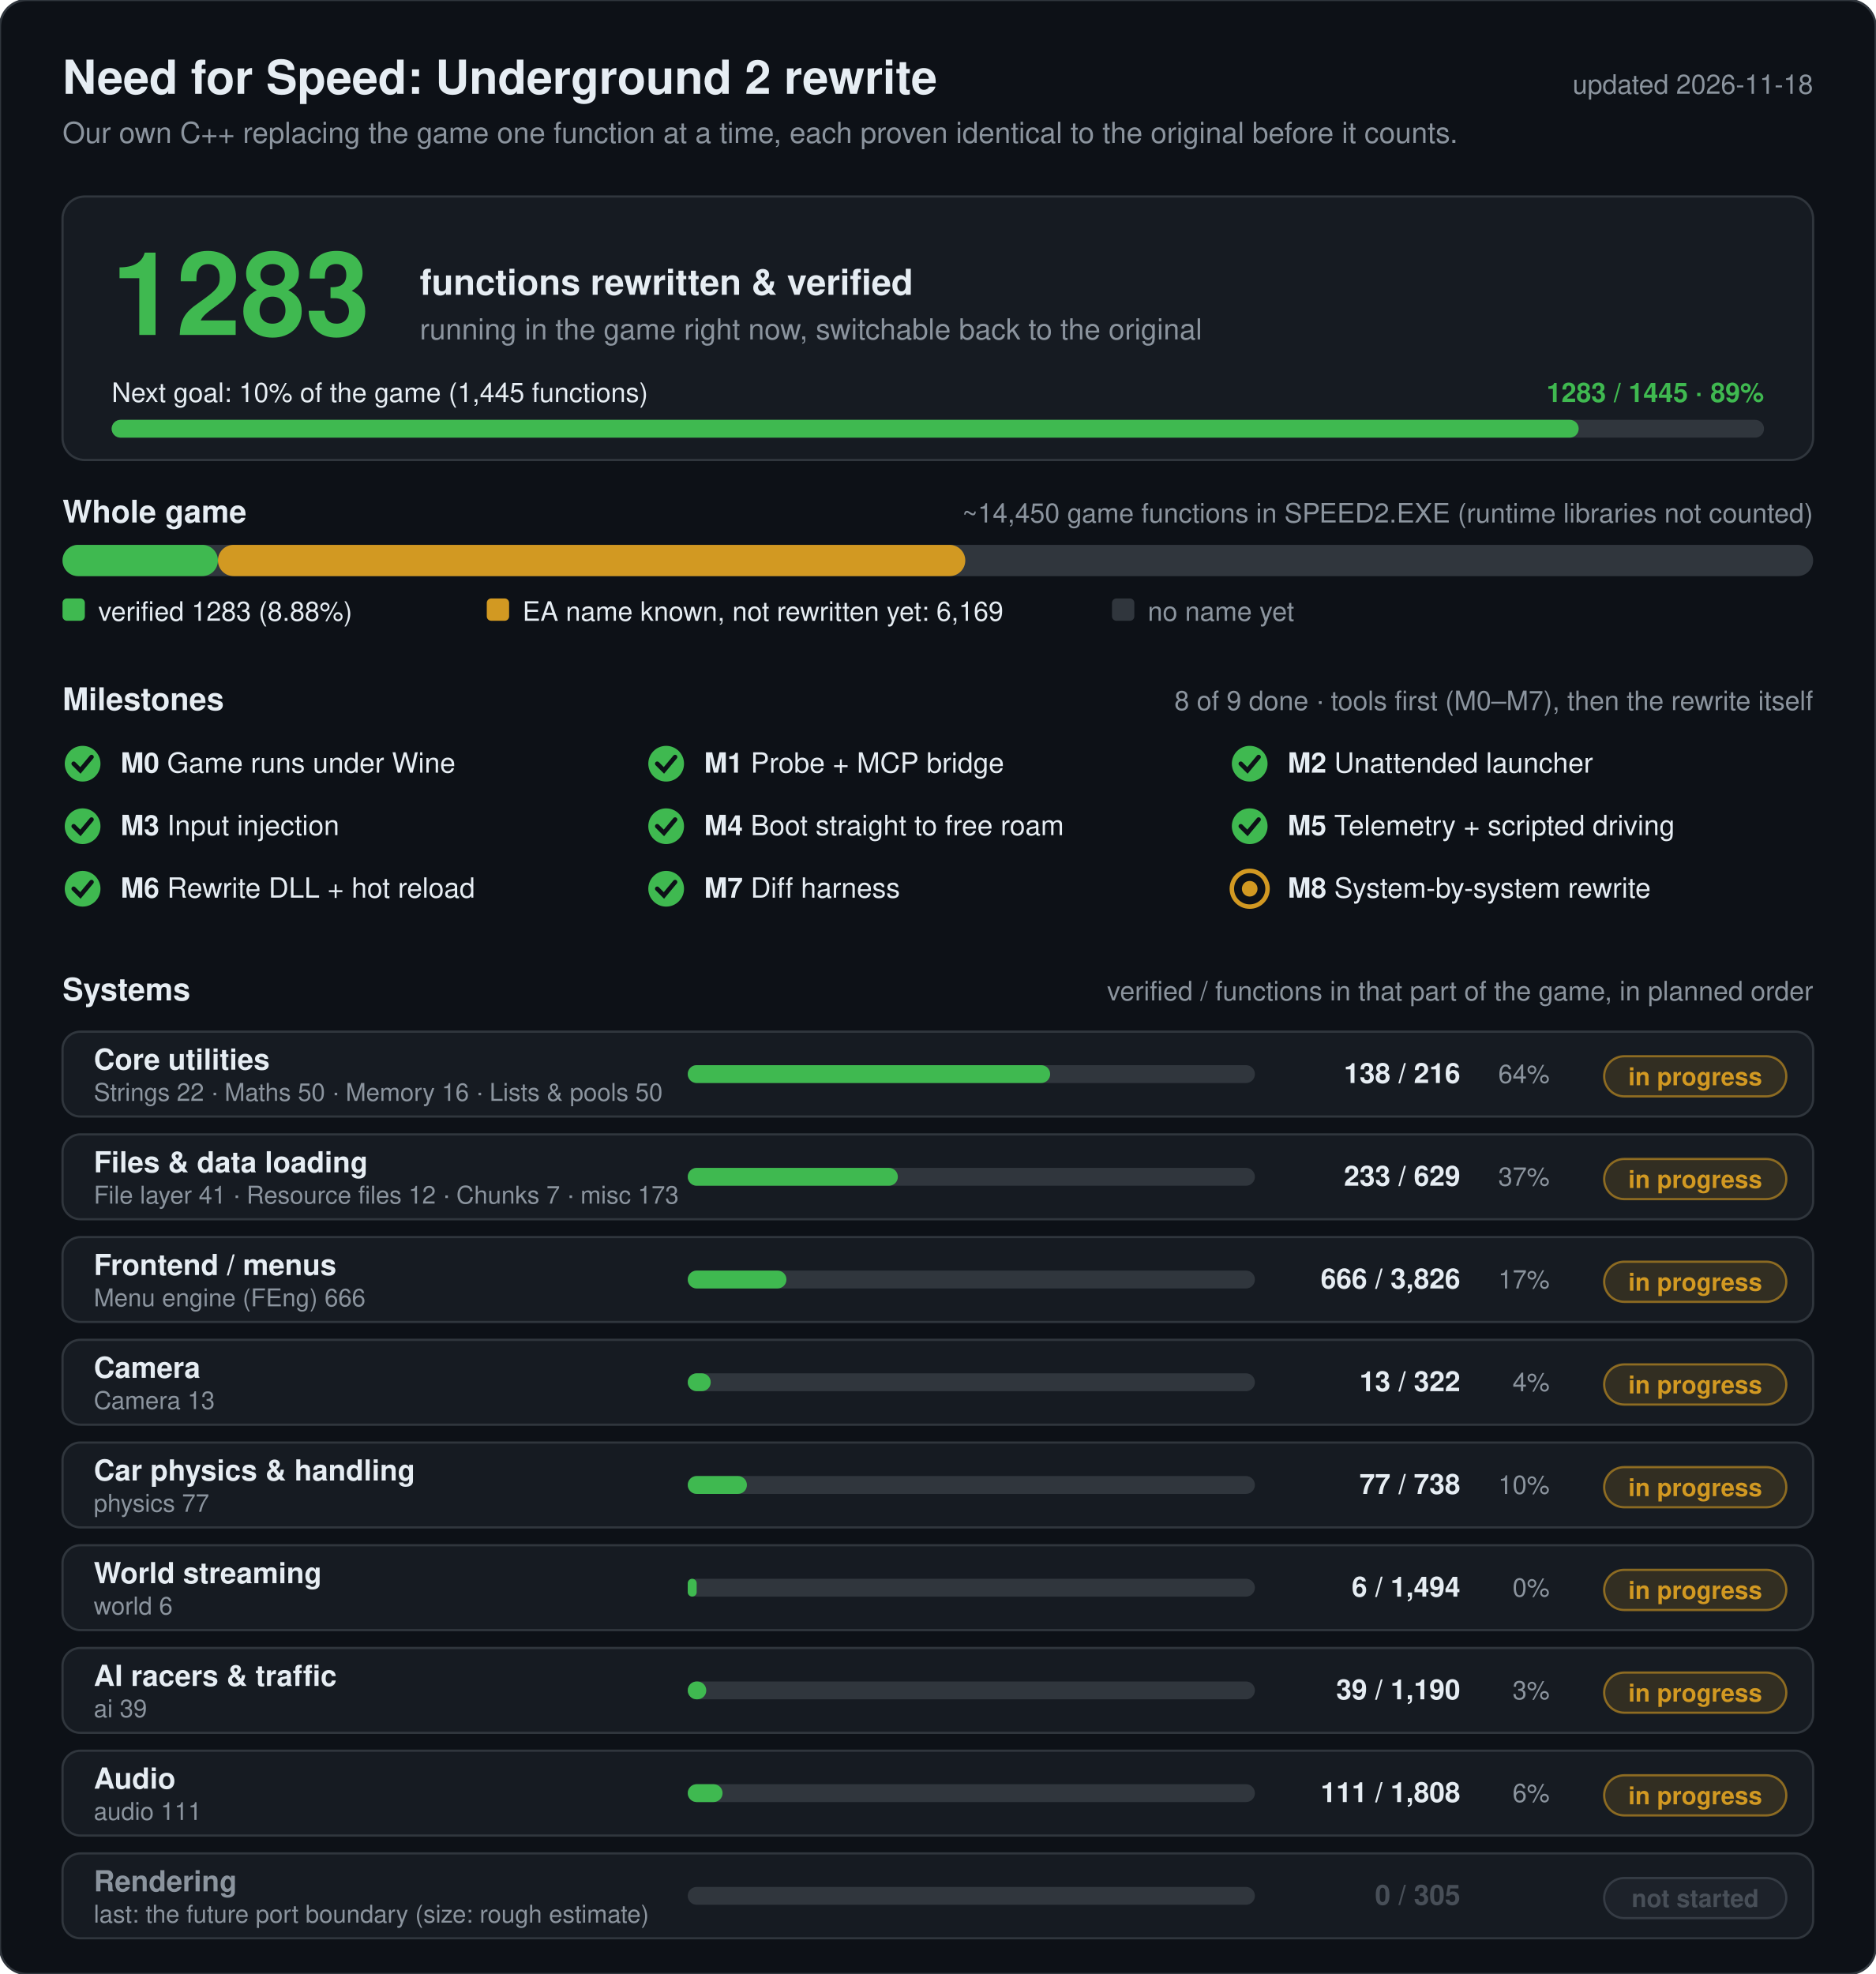
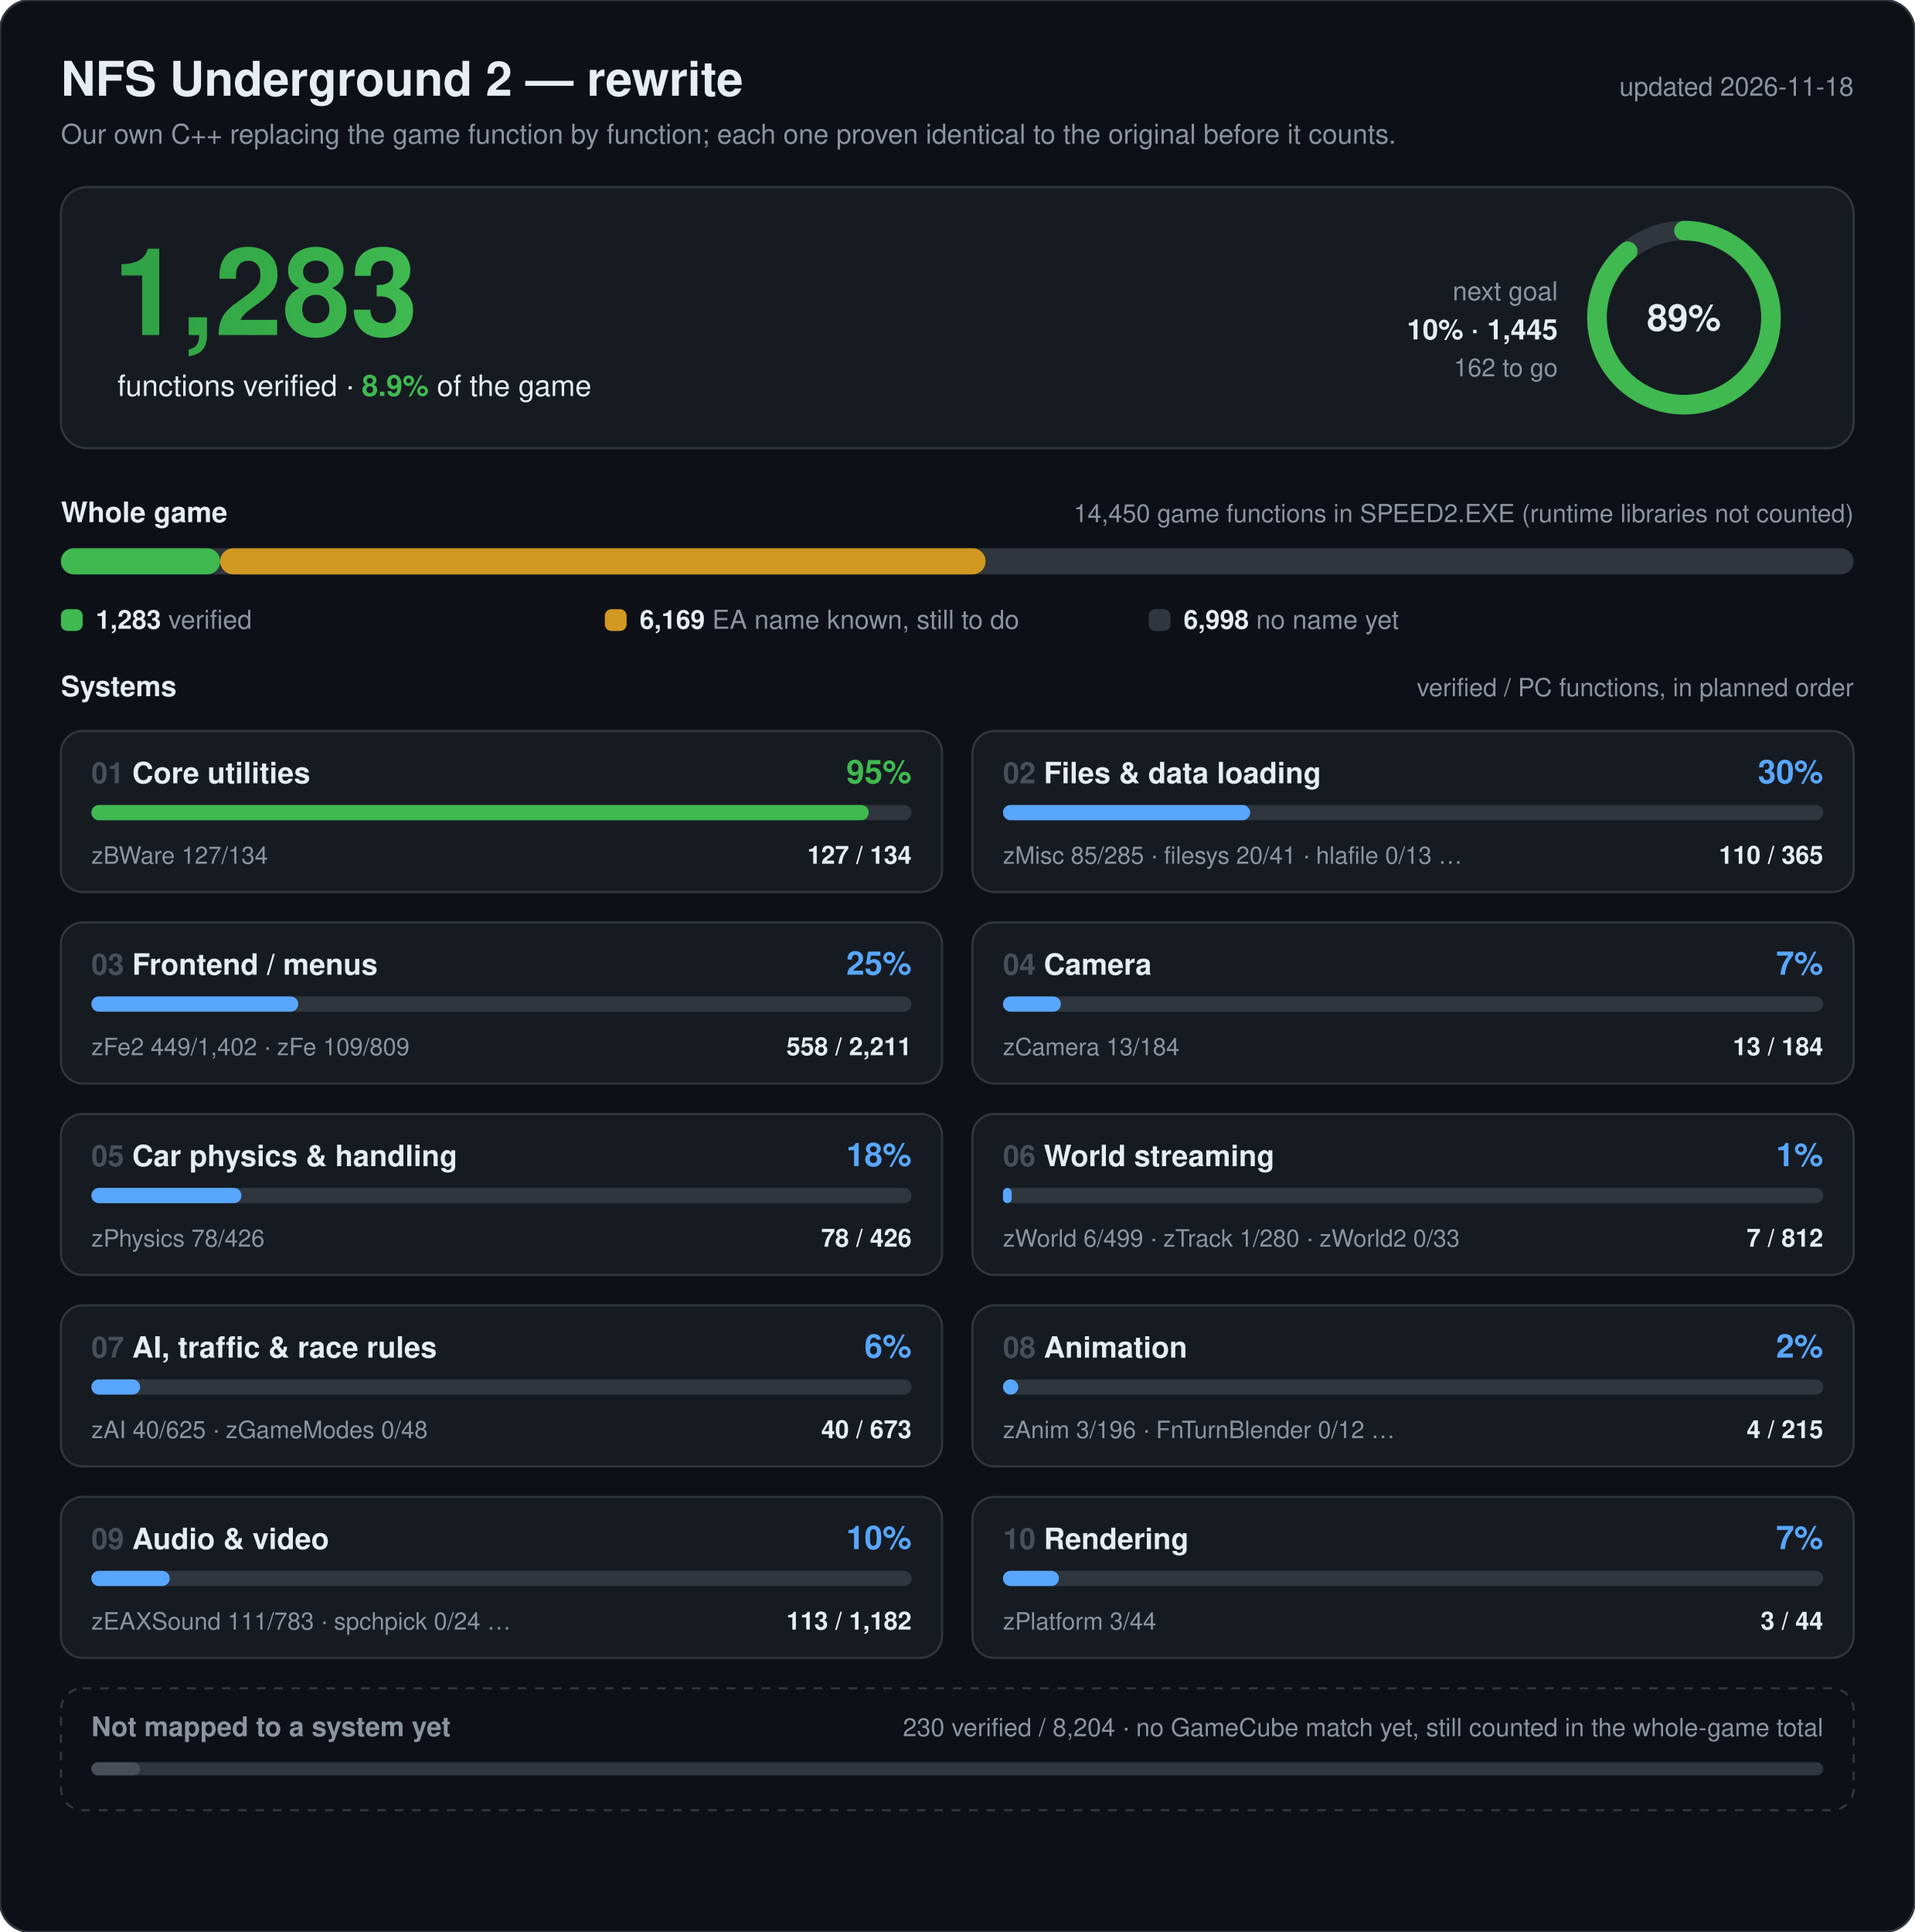
- <svg xmlns="http://www.w3.org/2000/svg" width="840" height="884" viewBox="0 0 840 884" font-family="-apple-system, Segoe UI, Helvetica, Arial, sans-serif">
-   <rect width="840" height="884" rx="12" fill="#0d1117" stroke="#30363d" />
-   <text x="28" y="42" font-size="21" font-weight="700" fill="#e6edf3">Need for Speed: Underground 2 rewrite</text>
-   <text x="812" y="42" font-size="12" fill="#8b949e" text-anchor="end">updated 2026-11-18</text>
-   <text x="28" y="64" font-size="13" fill="#8b949e">Our own C++ replacing the game one function at a time, each proven identical to the original before it counts.</text>
-   <rect x="28" y="88" width="784" height="118" rx="10" fill="#161b22" stroke="#30363d" />
-   <text x="50" y="150" font-size="52" font-weight="800" fill="#3fb950">1283</text>
-   <text x="188" y="132" font-size="16" font-weight="600" fill="#e6edf3">functions rewritten &amp; verified</text>
-   <text x="188" y="152" font-size="13" fill="#8b949e">running in the game right now, switchable back to the original</text>
-   <text x="50" y="180" font-size="12" fill="#e6edf3">Next goal: 10% of the game (1,445 functions)</text>
-   <text x="790" y="180" font-size="12" font-weight="700" fill="#3fb950" text-anchor="end">1283 / 1445 · 89%</text>
-   <rect x="50" y="188" width="740" height="8" rx="4.0" fill="#30363d" />
-   <rect x="50.0" y="188" width="657.0" height="8" rx="4.0" fill="#3fb950" />
-   <text x="28" y="234" font-size="14" font-weight="600" fill="#e6edf3">Whole game</text>
-   <text x="812" y="234" font-size="12" fill="#8b949e" text-anchor="end">~14,450 game functions in SPEED2.EXE (runtime libraries not counted)</text>
-   <rect x="28" y="244" width="784" height="14" rx="7.0" fill="#30363d" />
-   <rect x="28.0" y="244" width="69.6" height="14" rx="7.0" fill="#3fb950" />
-   <rect x="97.6" y="244" width="334.7" height="14" rx="7.0" fill="#d29922" />
-   <rect x="28" y="268" width="10" height="10" rx="2" fill="#3fb950" />
-   <text x="44" y="278" font-size="12" fill="#e6edf3">verified 1283 (8.88%)</text>
-   <rect x="218" y="268" width="10" height="10" rx="2" fill="#d29922" />
-   <text x="234" y="278" font-size="12" fill="#e6edf3">EA name known, not rewritten yet: 6,169</text>
-   <rect x="498" y="268" width="10" height="10" rx="2" fill="#30363d" />
-   <text x="514" y="278" font-size="12" fill="#8b949e">no name yet</text>
-   <text x="28" y="318" font-size="14" font-weight="600" fill="#e6edf3">Milestones</text>
-   <text x="812" y="318" font-size="12" fill="#8b949e" text-anchor="end">8 of 9 done · tools first (M0–M7), then the rewrite itself</text>
-   <circle cx="37.0" cy="342" r="8" fill="#3fb950" />
-   <path d="M33.0 342 l3 3 l5 -6" stroke="#0d1117" stroke-width="2" fill="none" stroke-linecap="round" />
-   <text x="54.0" y="346" font-size="12.5" fill="#e6edf3">
-     <tspan font-weight="700">M0</tspan> Game runs under Wine</text>
-   <circle cx="298.333" cy="342" r="8" fill="#3fb950" />
-   <path d="M294.333 342 l3 3 l5 -6" stroke="#0d1117" stroke-width="2" fill="none" stroke-linecap="round" />
-   <text x="315.333" y="346" font-size="12.5" fill="#e6edf3">
-     <tspan font-weight="700">M1</tspan> Probe + MCP bridge</text>
-   <circle cx="559.667" cy="342" r="8" fill="#3fb950" />
-   <path d="M555.667 342 l3 3 l5 -6" stroke="#0d1117" stroke-width="2" fill="none" stroke-linecap="round" />
-   <text x="576.667" y="346" font-size="12.5" fill="#e6edf3">
-     <tspan font-weight="700">M2</tspan> Unattended launcher</text>
-   <circle cx="37.0" cy="370" r="8" fill="#3fb950" />
-   <path d="M33.0 370 l3 3 l5 -6" stroke="#0d1117" stroke-width="2" fill="none" stroke-linecap="round" />
-   <text x="54.0" y="374" font-size="12.5" fill="#e6edf3">
-     <tspan font-weight="700">M3</tspan> Input injection</text>
-   <circle cx="298.333" cy="370" r="8" fill="#3fb950" />
-   <path d="M294.333 370 l3 3 l5 -6" stroke="#0d1117" stroke-width="2" fill="none" stroke-linecap="round" />
-   <text x="315.333" y="374" font-size="12.5" fill="#e6edf3">
-     <tspan font-weight="700">M4</tspan> Boot straight to free roam</text>
-   <circle cx="559.667" cy="370" r="8" fill="#3fb950" />
-   <path d="M555.667 370 l3 3 l5 -6" stroke="#0d1117" stroke-width="2" fill="none" stroke-linecap="round" />
-   <text x="576.667" y="374" font-size="12.5" fill="#e6edf3">
-     <tspan font-weight="700">M5</tspan> Telemetry + scripted driving</text>
-   <circle cx="37.0" cy="398" r="8" fill="#3fb950" />
-   <path d="M33.0 398 l3 3 l5 -6" stroke="#0d1117" stroke-width="2" fill="none" stroke-linecap="round" />
-   <text x="54.0" y="402" font-size="12.5" fill="#e6edf3">
-     <tspan font-weight="700">M6</tspan> Rewrite DLL + hot reload</text>
-   <circle cx="298.333" cy="398" r="8" fill="#3fb950" />
-   <path d="M294.333 398 l3 3 l5 -6" stroke="#0d1117" stroke-width="2" fill="none" stroke-linecap="round" />
-   <text x="315.333" y="402" font-size="12.5" fill="#e6edf3">
-     <tspan font-weight="700">M7</tspan> Diff harness</text>
-   <circle cx="559.667" cy="398" r="8" fill="none" stroke="#d29922" stroke-width="2" />
-   <circle cx="559.667" cy="398" r="3.5" fill="#d29922" />
-   <text x="576.667" y="402" font-size="12.5" fill="#e6edf3">
-     <tspan font-weight="700">M8</tspan> System-by-system rewrite</text>
-   <text x="28" y="448" font-size="14" font-weight="600" fill="#e6edf3">Systems</text>
-   <text x="812" y="448" font-size="12" fill="#8b949e" text-anchor="end">verified / functions in that part of the game, in planned order</text>
-   <rect x="28" y="462" width="784" height="38" rx="8" fill="#161b22" stroke="#30363d" />
-   <text x="42" y="479" font-size="13" font-weight="600" fill="#e6edf3">Core utilities</text>
-   <text x="42" y="493" font-size="11" fill="#8b949e">Strings 22 · Maths 50 · Memory 16 · Lists &amp; pools 50</text>
-   <rect x="308" y="477" width="254" height="8" rx="4.0" fill="#30363d" />
-   <rect x="308.0" y="477" width="162.3" height="8" rx="4.0" fill="#3fb950" />
-   <text x="654" y="485" font-size="12.5" font-weight="700" fill="#e6edf3" text-anchor="end">138 / 216</text>
-   <text x="694" y="485" font-size="11.5" fill="#8b949e" text-anchor="end">64%</text>
-   <rect x="718.4" y="473" width="81.6" height="18" rx="9" fill="#d29922" fill-opacity="0.15" stroke="#d29922" stroke-opacity="0.6" />
-   <text x="759.2" y="486" font-size="11" font-weight="600" fill="#d29922" text-anchor="middle">in progress</text>
-   <rect x="28" y="508" width="784" height="38" rx="8" fill="#161b22" stroke="#30363d" />
-   <text x="42" y="525" font-size="13" font-weight="600" fill="#e6edf3">Files &amp; data loading</text>
-   <text x="42" y="539" font-size="11" fill="#8b949e">File layer 41 · Resource files 12 · Chunks 7 · misc 173</text>
-   <rect x="308" y="523" width="254" height="8" rx="4.0" fill="#30363d" />
-   <rect x="308.0" y="523" width="94.1" height="8" rx="4.0" fill="#3fb950" />
-   <text x="654" y="531" font-size="12.5" font-weight="700" fill="#e6edf3" text-anchor="end">233 / 629</text>
-   <text x="694" y="531" font-size="11.5" fill="#8b949e" text-anchor="end">37%</text>
-   <rect x="718.4" y="519" width="81.6" height="18" rx="9" fill="#d29922" fill-opacity="0.15" stroke="#d29922" stroke-opacity="0.6" />
-   <text x="759.2" y="532" font-size="11" font-weight="600" fill="#d29922" text-anchor="middle">in progress</text>
-   <rect x="28" y="554" width="784" height="38" rx="8" fill="#161b22" stroke="#30363d" />
-   <text x="42" y="571" font-size="13" font-weight="600" fill="#e6edf3">Frontend / menus</text>
-   <text x="42" y="585" font-size="11" fill="#8b949e">Menu engine (FEng) 666</text>
-   <rect x="308" y="569" width="254" height="8" rx="4.0" fill="#30363d" />
-   <rect x="308.0" y="569" width="44.2" height="8" rx="4.0" fill="#3fb950" />
-   <text x="654" y="577" font-size="12.5" font-weight="700" fill="#e6edf3" text-anchor="end">666 / 3,826</text>
-   <text x="694" y="577" font-size="11.5" fill="#8b949e" text-anchor="end">17%</text>
-   <rect x="718.4" y="565" width="81.6" height="18" rx="9" fill="#d29922" fill-opacity="0.15" stroke="#d29922" stroke-opacity="0.6" />
-   <text x="759.2" y="578" font-size="11" font-weight="600" fill="#d29922" text-anchor="middle">in progress</text>
-   <rect x="28" y="600" width="784" height="38" rx="8" fill="#161b22" stroke="#30363d" />
-   <text x="42" y="617" font-size="13" font-weight="600" fill="#e6edf3">Camera</text>
-   <text x="42" y="631" font-size="11" fill="#8b949e">Camera 13</text>
-   <rect x="308" y="615" width="254" height="8" rx="4.0" fill="#30363d" />
-   <rect x="308.0" y="615" width="10.3" height="8" rx="4.0" fill="#3fb950" />
-   <text x="654" y="623" font-size="12.5" font-weight="700" fill="#e6edf3" text-anchor="end">13 / 322</text>
-   <text x="694" y="623" font-size="11.5" fill="#8b949e" text-anchor="end">4%</text>
-   <rect x="718.4" y="611" width="81.6" height="18" rx="9" fill="#d29922" fill-opacity="0.15" stroke="#d29922" stroke-opacity="0.6" />
-   <text x="759.2" y="624" font-size="11" font-weight="600" fill="#d29922" text-anchor="middle">in progress</text>
-   <rect x="28" y="646" width="784" height="38" rx="8" fill="#161b22" stroke="#30363d" />
-   <text x="42" y="663" font-size="13" font-weight="600" fill="#e6edf3">Car physics &amp; handling</text>
-   <text x="42" y="677" font-size="11" fill="#8b949e">physics 77</text>
-   <rect x="308" y="661" width="254" height="8" rx="4.0" fill="#30363d" />
-   <rect x="308.0" y="661" width="26.5" height="8" rx="4.0" fill="#3fb950" />
-   <text x="654" y="669" font-size="12.5" font-weight="700" fill="#e6edf3" text-anchor="end">77 / 738</text>
-   <text x="694" y="669" font-size="11.5" fill="#8b949e" text-anchor="end">10%</text>
-   <rect x="718.4" y="657" width="81.6" height="18" rx="9" fill="#d29922" fill-opacity="0.15" stroke="#d29922" stroke-opacity="0.6" />
-   <text x="759.2" y="670" font-size="11" font-weight="600" fill="#d29922" text-anchor="middle">in progress</text>
-   <rect x="28" y="692" width="784" height="38" rx="8" fill="#161b22" stroke="#30363d" />
-   <text x="42" y="709" font-size="13" font-weight="600" fill="#e6edf3">World streaming</text>
-   <text x="42" y="723" font-size="11" fill="#8b949e">world 6</text>
-   <rect x="308" y="707" width="254" height="8" rx="4.0" fill="#30363d" />
-   <rect x="308.0" y="707" width="4.0" height="8" rx="2.0" fill="#3fb950" />
-   <text x="654" y="715" font-size="12.5" font-weight="700" fill="#e6edf3" text-anchor="end">6 / 1,494</text>
-   <text x="694" y="715" font-size="11.5" fill="#8b949e" text-anchor="end">0%</text>
-   <rect x="718.4" y="703" width="81.6" height="18" rx="9" fill="#d29922" fill-opacity="0.15" stroke="#d29922" stroke-opacity="0.6" />
-   <text x="759.2" y="716" font-size="11" font-weight="600" fill="#d29922" text-anchor="middle">in progress</text>
-   <rect x="28" y="738" width="784" height="38" rx="8" fill="#161b22" stroke="#30363d" />
-   <text x="42" y="755" font-size="13" font-weight="600" fill="#e6edf3">AI racers &amp; traffic</text>
-   <text x="42" y="769" font-size="11" fill="#8b949e">ai 39</text>
-   <rect x="308" y="753" width="254" height="8" rx="4.0" fill="#30363d" />
-   <rect x="308.0" y="753" width="8.3" height="8" rx="4.0" fill="#3fb950" />
-   <text x="654" y="761" font-size="12.5" font-weight="700" fill="#e6edf3" text-anchor="end">39 / 1,190</text>
-   <text x="694" y="761" font-size="11.5" fill="#8b949e" text-anchor="end">3%</text>
-   <rect x="718.4" y="749" width="81.6" height="18" rx="9" fill="#d29922" fill-opacity="0.15" stroke="#d29922" stroke-opacity="0.6" />
-   <text x="759.2" y="762" font-size="11" font-weight="600" fill="#d29922" text-anchor="middle">in progress</text>
-   <rect x="28" y="784" width="784" height="38" rx="8" fill="#161b22" stroke="#30363d" />
-   <text x="42" y="801" font-size="13" font-weight="600" fill="#e6edf3">Audio</text>
-   <text x="42" y="815" font-size="11" fill="#8b949e">audio 111</text>
-   <rect x="308" y="799" width="254" height="8" rx="4.0" fill="#30363d" />
-   <rect x="308.0" y="799" width="15.6" height="8" rx="4.0" fill="#3fb950" />
-   <text x="654" y="807" font-size="12.5" font-weight="700" fill="#e6edf3" text-anchor="end">111 / 1,808</text>
-   <text x="694" y="807" font-size="11.5" fill="#8b949e" text-anchor="end">6%</text>
-   <rect x="718.4" y="795" width="81.6" height="18" rx="9" fill="#d29922" fill-opacity="0.15" stroke="#d29922" stroke-opacity="0.6" />
-   <text x="759.2" y="808" font-size="11" font-weight="600" fill="#d29922" text-anchor="middle">in progress</text>
-   <rect x="28" y="830" width="784" height="38" rx="8" fill="#161b22" stroke="#30363d" />
-   <text x="42" y="847" font-size="13" font-weight="600" fill="#8b949e">Rendering</text>
-   <text x="42" y="861" font-size="11" fill="#8b949e">last: the future port boundary (size: rough estimate)</text>
-   <rect x="308" y="845" width="254" height="8" rx="4.0" fill="#30363d" />
-   <text x="654" y="853" font-size="12.5" font-weight="700" fill="#484f58" text-anchor="end">0 / 305</text>
-   <rect x="718.4" y="841" width="81.6" height="18" rx="9" fill="#484f58" fill-opacity="0.15" stroke="#484f58" stroke-opacity="0.6" />
-   <text x="759.2" y="854" font-size="11" font-weight="600" fill="#484f58" text-anchor="middle">not started</text>
+ <svg xmlns="http://www.w3.org/2000/svg" width="880" height="888" viewBox="0 0 880 888" font-family="-apple-system, Segoe UI, Helvetica, Arial, sans-serif">
+   <defs>
+     <linearGradient id="g" x1="0" x2="1">
+       <stop offset="0" stop-color="#2ea043" />
+       <stop offset="1" stop-color="#3fb950" />
+     </linearGradient>
+   </defs>
+   <rect width="880" height="888" rx="14" fill="#0d1117" stroke="#30363d" />
+   <text x="28" y="44" font-size="22" font-weight="800" fill="#e6edf3">NFS Underground 2 — rewrite</text>
+   <text x="28" y="66" font-size="12.5" fill="#8b949e">Our own C++ replacing the game function by function; each one proven identical to the original before it counts.</text>
+   <text x="852" y="44" font-size="12" fill="#8b949e" text-anchor="end">updated 2026-11-18</text>
+   <rect x="28" y="86" width="824" height="120" rx="12" fill="#161b22" stroke="#30363d" />
+   <text x="52" y="154" font-size="56" font-weight="800" fill="url(#g)">1,283</text>
+   <text x="54" y="182" font-size="13.5" fill="#e6edf3">functions verified · <tspan font-weight="700" fill="#3fb950">8.9%</tspan> of the game</text>
+   <circle cx="774" cy="146.0" r="40" fill="none" stroke="#30363d" stroke-width="9" />
+   <circle cx="774" cy="146.0" r="40" fill="none" stroke="#3fb950" stroke-width="9" stroke-linecap="round" stroke-dasharray="223.2 251.3" transform="rotate(-90 774 146.0)" />
+   <text x="774" y="152.0" font-size="17" font-weight="800" fill="#e6edf3" text-anchor="middle">89%</text>
+   <text x="716" y="138.0" font-size="12" fill="#8b949e" text-anchor="end">next goal</text>
+   <text x="716" y="156.0" font-size="13" font-weight="700" fill="#e6edf3" text-anchor="end">10% · 1,445</text>
+   <text x="716" y="173.0" font-size="11.5" fill="#8b949e" text-anchor="end">162 to go</text>
+   <text x="28" y="240" font-size="13" font-weight="700" fill="#e6edf3">Whole game</text>
+   <text x="852" y="240" font-size="11.5" fill="#8b949e" text-anchor="end">14,450 game functions in SPEED2.EXE (runtime libraries not counted)</text>
+   <rect x="28" y="252" width="824" height="12" rx="6.0" fill="#30363d" />
+   <rect x="28.0" y="252" width="73.2" height="12" rx="6.0" fill="#3fb950" />
+   <rect x="101.2" y="252" width="351.8" height="12" rx="6.0" fill="#d29922" />
+   <rect x="28" y="280" width="10" height="10" rx="3" fill="#3fb950" />
+   <text x="44" y="289" font-size="12" fill="#e6edf3">
+     <tspan font-weight="700">1,283</tspan>
+     <tspan fill="#8b949e">verified</tspan>
+   </text>
+   <rect x="278" y="280" width="10" height="10" rx="3" fill="#d29922" />
+   <text x="294" y="289" font-size="12" fill="#e6edf3">
+     <tspan font-weight="700">6,169</tspan>
+     <tspan fill="#8b949e">EA name known, still to do</tspan>
+   </text>
+   <rect x="528" y="280" width="10" height="10" rx="3" fill="#30363d" />
+   <text x="544" y="289" font-size="12" fill="#e6edf3">
+     <tspan font-weight="700">6,998</tspan>
+     <tspan fill="#8b949e">no name yet</tspan>
+   </text>
+   <text x="28" y="320" font-size="13" font-weight="700" fill="#e6edf3">Systems</text>
+   <text x="852" y="320" font-size="11.5" fill="#8b949e" text-anchor="end">verified / PC functions, in planned order</text>
+   <rect x="28.0" y="336" width="405.0" height="74" rx="10" fill="#161b22" stroke="#30363d" />
+   <text x="42.0" y="360" font-size="13.5" font-weight="700" fill="#e6edf3">
+     <tspan fill="#484f58">01</tspan>  Core utilities</text>
+   <text x="419.0" y="360" font-size="15" font-weight="800" fill="#3fb950" text-anchor="end">95%</text>
+   <rect x="42.0" y="370" width="377.0" height="7" rx="3.5" fill="#30363d" />
+   <rect x="42.0" y="370" width="357.3" height="7" rx="3.5" fill="#3fb950" />
+   <text x="42.0" y="397" font-size="11" fill="#8b949e">zBWare 127/134</text>
+   <text x="419.0" y="397" font-size="11.5" font-weight="600" fill="#e6edf3" text-anchor="end">127 / 134</text>
+   <rect x="447.0" y="336" width="405.0" height="74" rx="10" fill="#161b22" stroke="#30363d" />
+   <text x="461.0" y="360" font-size="13.5" font-weight="700" fill="#e6edf3">
+     <tspan fill="#484f58">02</tspan>  Files &amp; data loading</text>
+   <text x="838.0" y="360" font-size="15" font-weight="800" fill="#58a6ff" text-anchor="end">30%</text>
+   <rect x="461.0" y="370" width="377.0" height="7" rx="3.5" fill="#30363d" />
+   <rect x="461.0" y="370" width="113.6" height="7" rx="3.5" fill="#58a6ff" />
+   <text x="461.0" y="397" font-size="11" fill="#8b949e">zMisc 85/285 · filesys 20/41 · hlafile 0/13 …</text>
+   <text x="838.0" y="397" font-size="11.5" font-weight="600" fill="#e6edf3" text-anchor="end">110 / 365</text>
+   <rect x="28.0" y="424" width="405.0" height="74" rx="10" fill="#161b22" stroke="#30363d" />
+   <text x="42.0" y="448" font-size="13.5" font-weight="700" fill="#e6edf3">
+     <tspan fill="#484f58">03</tspan>  Frontend / menus</text>
+   <text x="419.0" y="448" font-size="15" font-weight="800" fill="#58a6ff" text-anchor="end">25%</text>
+   <rect x="42.0" y="458" width="377.0" height="7" rx="3.5" fill="#30363d" />
+   <rect x="42.0" y="458" width="95.1" height="7" rx="3.5" fill="#58a6ff" />
+   <text x="42.0" y="485" font-size="11" fill="#8b949e">zFe2 449/1,402 · zFe 109/809</text>
+   <text x="419.0" y="485" font-size="11.5" font-weight="600" fill="#e6edf3" text-anchor="end">558 / 2,211</text>
+   <rect x="447.0" y="424" width="405.0" height="74" rx="10" fill="#161b22" stroke="#30363d" />
+   <text x="461.0" y="448" font-size="13.5" font-weight="700" fill="#e6edf3">
+     <tspan fill="#484f58">04</tspan>  Camera</text>
+   <text x="838.0" y="448" font-size="15" font-weight="800" fill="#58a6ff" text-anchor="end">7%</text>
+   <rect x="461.0" y="458" width="377.0" height="7" rx="3.5" fill="#30363d" />
+   <rect x="461.0" y="458" width="26.6" height="7" rx="3.5" fill="#58a6ff" />
+   <text x="461.0" y="485" font-size="11" fill="#8b949e">zCamera 13/184</text>
+   <text x="838.0" y="485" font-size="11.5" font-weight="600" fill="#e6edf3" text-anchor="end">13 / 184</text>
+   <rect x="28.0" y="512" width="405.0" height="74" rx="10" fill="#161b22" stroke="#30363d" />
+   <text x="42.0" y="536" font-size="13.5" font-weight="700" fill="#e6edf3">
+     <tspan fill="#484f58">05</tspan>  Car physics &amp; handling</text>
+   <text x="419.0" y="536" font-size="15" font-weight="800" fill="#58a6ff" text-anchor="end">18%</text>
+   <rect x="42.0" y="546" width="377.0" height="7" rx="3.5" fill="#30363d" />
+   <rect x="42.0" y="546" width="69.0" height="7" rx="3.5" fill="#58a6ff" />
+   <text x="42.0" y="573" font-size="11" fill="#8b949e">zPhysics 78/426</text>
+   <text x="419.0" y="573" font-size="11.5" font-weight="600" fill="#e6edf3" text-anchor="end">78 / 426</text>
+   <rect x="447.0" y="512" width="405.0" height="74" rx="10" fill="#161b22" stroke="#30363d" />
+   <text x="461.0" y="536" font-size="13.5" font-weight="700" fill="#e6edf3">
+     <tspan fill="#484f58">06</tspan>  World streaming</text>
+   <text x="838.0" y="536" font-size="15" font-weight="800" fill="#58a6ff" text-anchor="end">1%</text>
+   <rect x="461.0" y="546" width="377.0" height="7" rx="3.5" fill="#30363d" />
+   <rect x="461.0" y="546" width="4.0" height="7" rx="2.0" fill="#58a6ff" />
+   <text x="461.0" y="573" font-size="11" fill="#8b949e">zWorld 6/499 · zTrack 1/280 · zWorld2 0/33</text>
+   <text x="838.0" y="573" font-size="11.5" font-weight="600" fill="#e6edf3" text-anchor="end">7 / 812</text>
+   <rect x="28.0" y="600" width="405.0" height="74" rx="10" fill="#161b22" stroke="#30363d" />
+   <text x="42.0" y="624" font-size="13.5" font-weight="700" fill="#e6edf3">
+     <tspan fill="#484f58">07</tspan>  AI, traffic &amp; race rules</text>
+   <text x="419.0" y="624" font-size="15" font-weight="800" fill="#58a6ff" text-anchor="end">6%</text>
+   <rect x="42.0" y="634" width="377.0" height="7" rx="3.5" fill="#30363d" />
+   <rect x="42.0" y="634" width="22.4" height="7" rx="3.5" fill="#58a6ff" />
+   <text x="42.0" y="661" font-size="11" fill="#8b949e">zAI 40/625 · zGameModes 0/48</text>
+   <text x="419.0" y="661" font-size="11.5" font-weight="600" fill="#e6edf3" text-anchor="end">40 / 673</text>
+   <rect x="447.0" y="600" width="405.0" height="74" rx="10" fill="#161b22" stroke="#30363d" />
+   <text x="461.0" y="624" font-size="13.5" font-weight="700" fill="#e6edf3">
+     <tspan fill="#484f58">08</tspan>  Animation</text>
+   <text x="838.0" y="624" font-size="15" font-weight="800" fill="#58a6ff" text-anchor="end">2%</text>
+   <rect x="461.0" y="634" width="377.0" height="7" rx="3.5" fill="#30363d" />
+   <rect x="461.0" y="634" width="7.0" height="7" rx="3.5" fill="#58a6ff" />
+   <text x="461.0" y="661" font-size="11" fill="#8b949e">zAnim 3/196 · FnTurnBlender 0/12 …</text>
+   <text x="838.0" y="661" font-size="11.5" font-weight="600" fill="#e6edf3" text-anchor="end">4 / 215</text>
+   <rect x="28.0" y="688" width="405.0" height="74" rx="10" fill="#161b22" stroke="#30363d" />
+   <text x="42.0" y="712" font-size="13.5" font-weight="700" fill="#e6edf3">
+     <tspan fill="#484f58">09</tspan>  Audio &amp; video</text>
+   <text x="419.0" y="712" font-size="15" font-weight="800" fill="#58a6ff" text-anchor="end">10%</text>
+   <rect x="42.0" y="722" width="377.0" height="7" rx="3.5" fill="#30363d" />
+   <rect x="42.0" y="722" width="36.0" height="7" rx="3.5" fill="#58a6ff" />
+   <text x="42.0" y="749" font-size="11" fill="#8b949e">zEAXSound 111/783 · spchpick 0/24 …</text>
+   <text x="419.0" y="749" font-size="11.5" font-weight="600" fill="#e6edf3" text-anchor="end">113 / 1,182</text>
+   <rect x="447.0" y="688" width="405.0" height="74" rx="10" fill="#161b22" stroke="#30363d" />
+   <text x="461.0" y="712" font-size="13.5" font-weight="700" fill="#e6edf3">
+     <tspan fill="#484f58">10</tspan>  Rendering</text>
+   <text x="838.0" y="712" font-size="15" font-weight="800" fill="#58a6ff" text-anchor="end">7%</text>
+   <rect x="461.0" y="722" width="377.0" height="7" rx="3.5" fill="#30363d" />
+   <rect x="461.0" y="722" width="25.7" height="7" rx="3.5" fill="#58a6ff" />
+   <text x="461.0" y="749" font-size="11" fill="#8b949e">zPlatform 3/44</text>
+   <text x="838.0" y="749" font-size="11.5" font-weight="600" fill="#e6edf3" text-anchor="end">3 / 44</text>
+   <rect x="28" y="776" width="824" height="56" rx="10" fill="#0d1117" stroke="#30363d" stroke-dasharray="4 4" />
+   <text x="42" y="798" font-size="12.5" font-weight="700" fill="#8b949e">Not mapped to a system yet</text>
+   <text x="838" y="798" font-size="11.5" fill="#8b949e" text-anchor="end">230 verified / 8,204 · no GameCube match yet, still counted in the whole-game total</text>
+   <rect x="42" y="810" width="796" height="6" rx="3.0" fill="#30363d" />
+   <rect x="42.0" y="810" width="22.3" height="6" rx="3.0" fill="#484f58" />
</svg>
